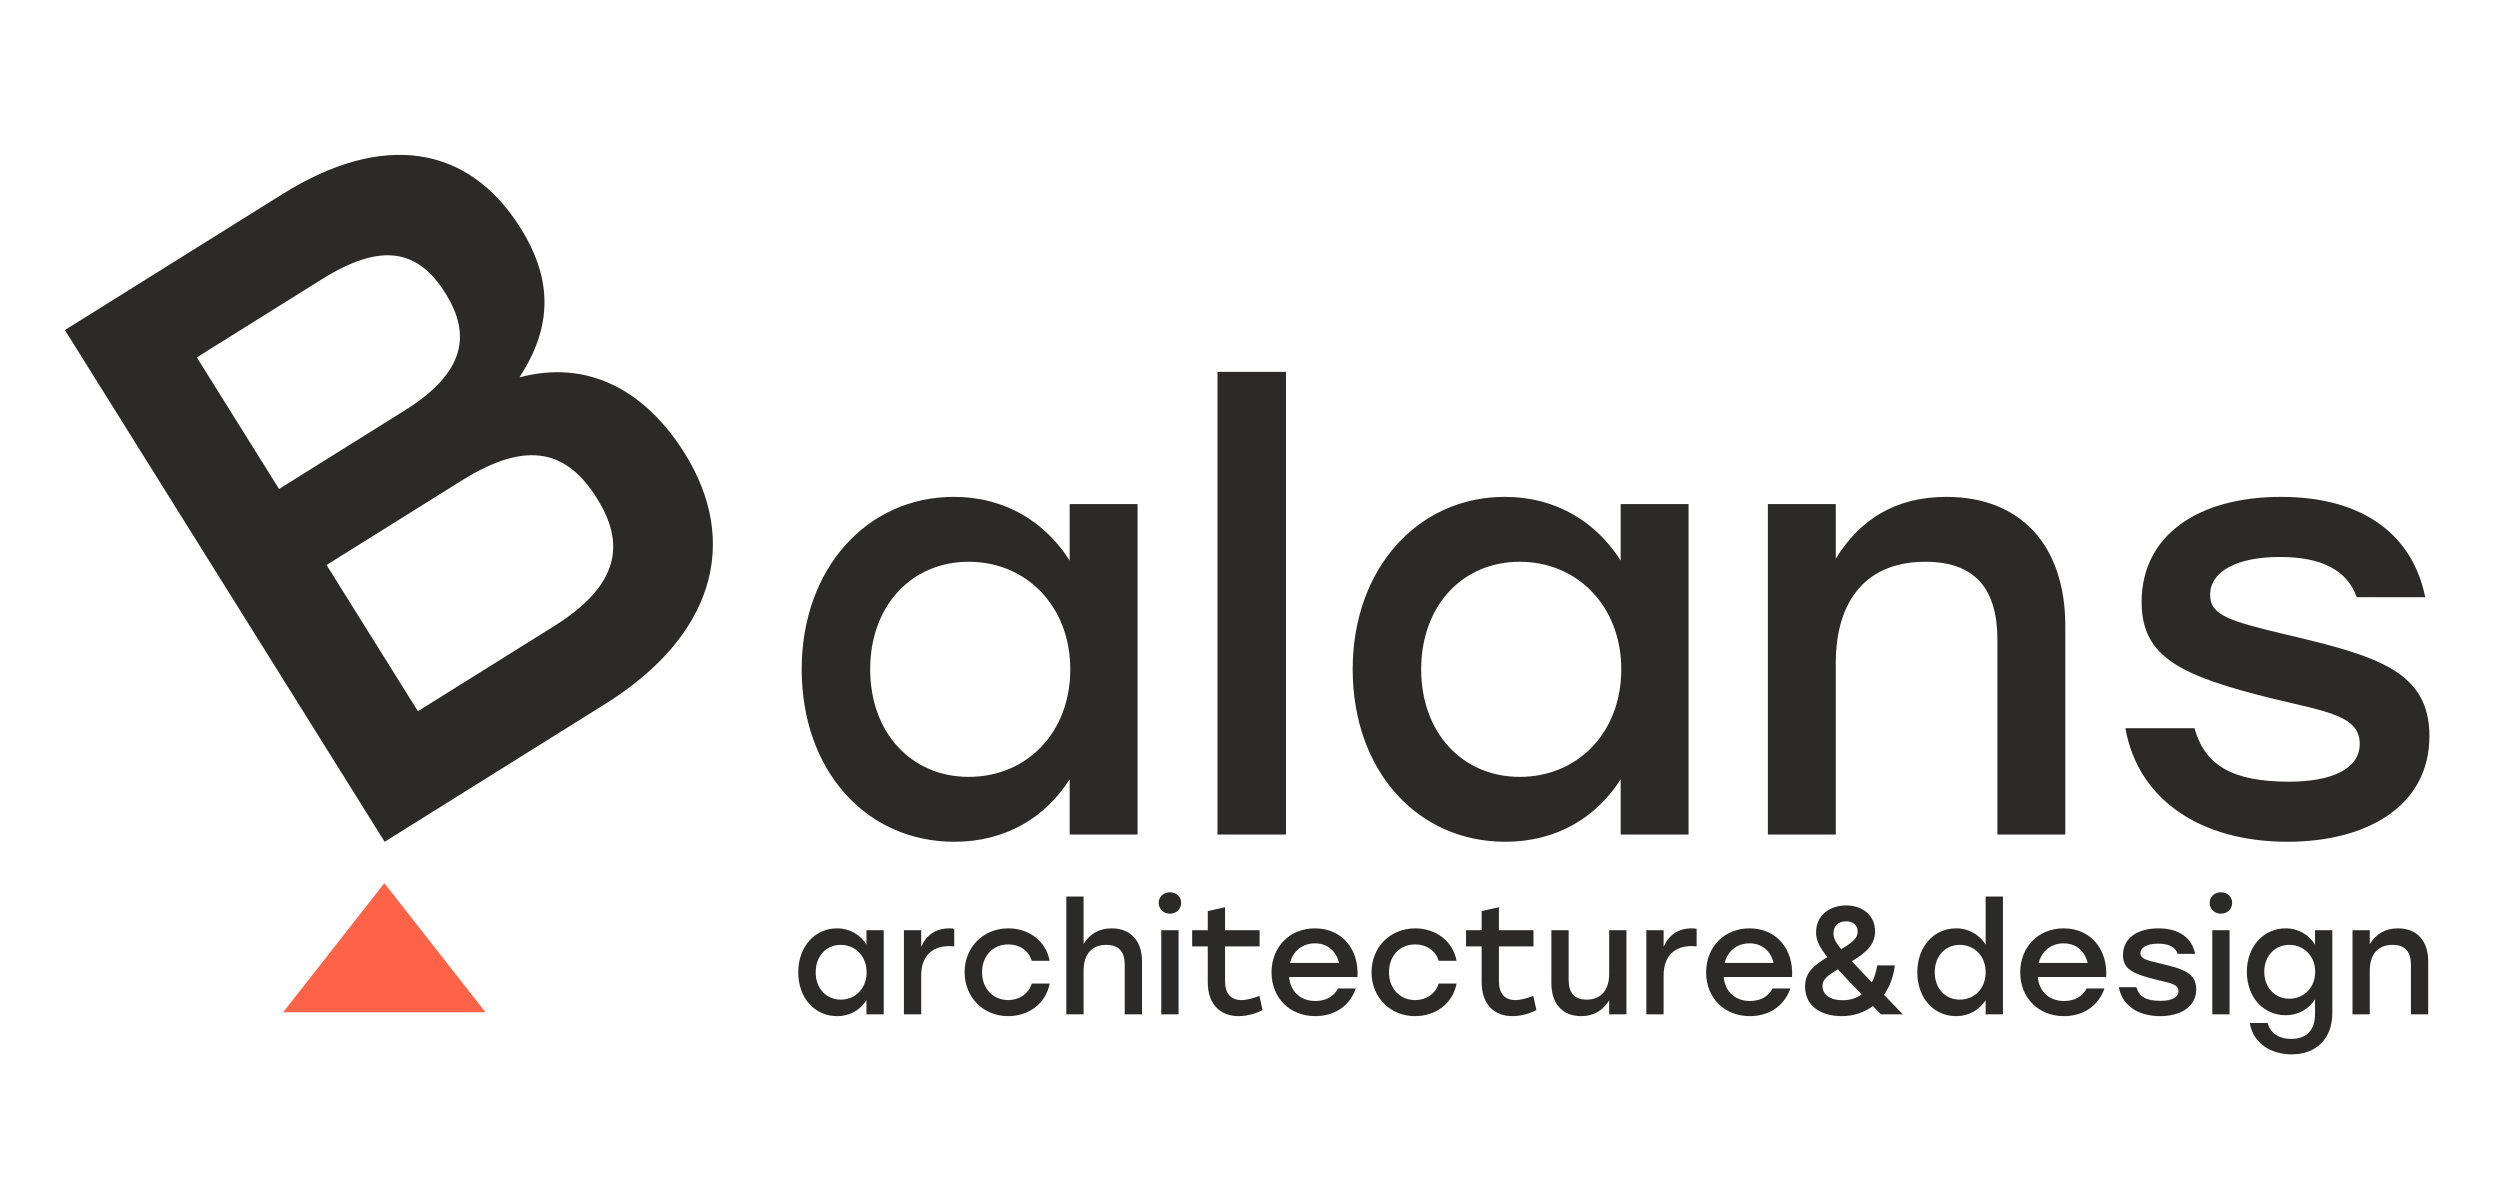
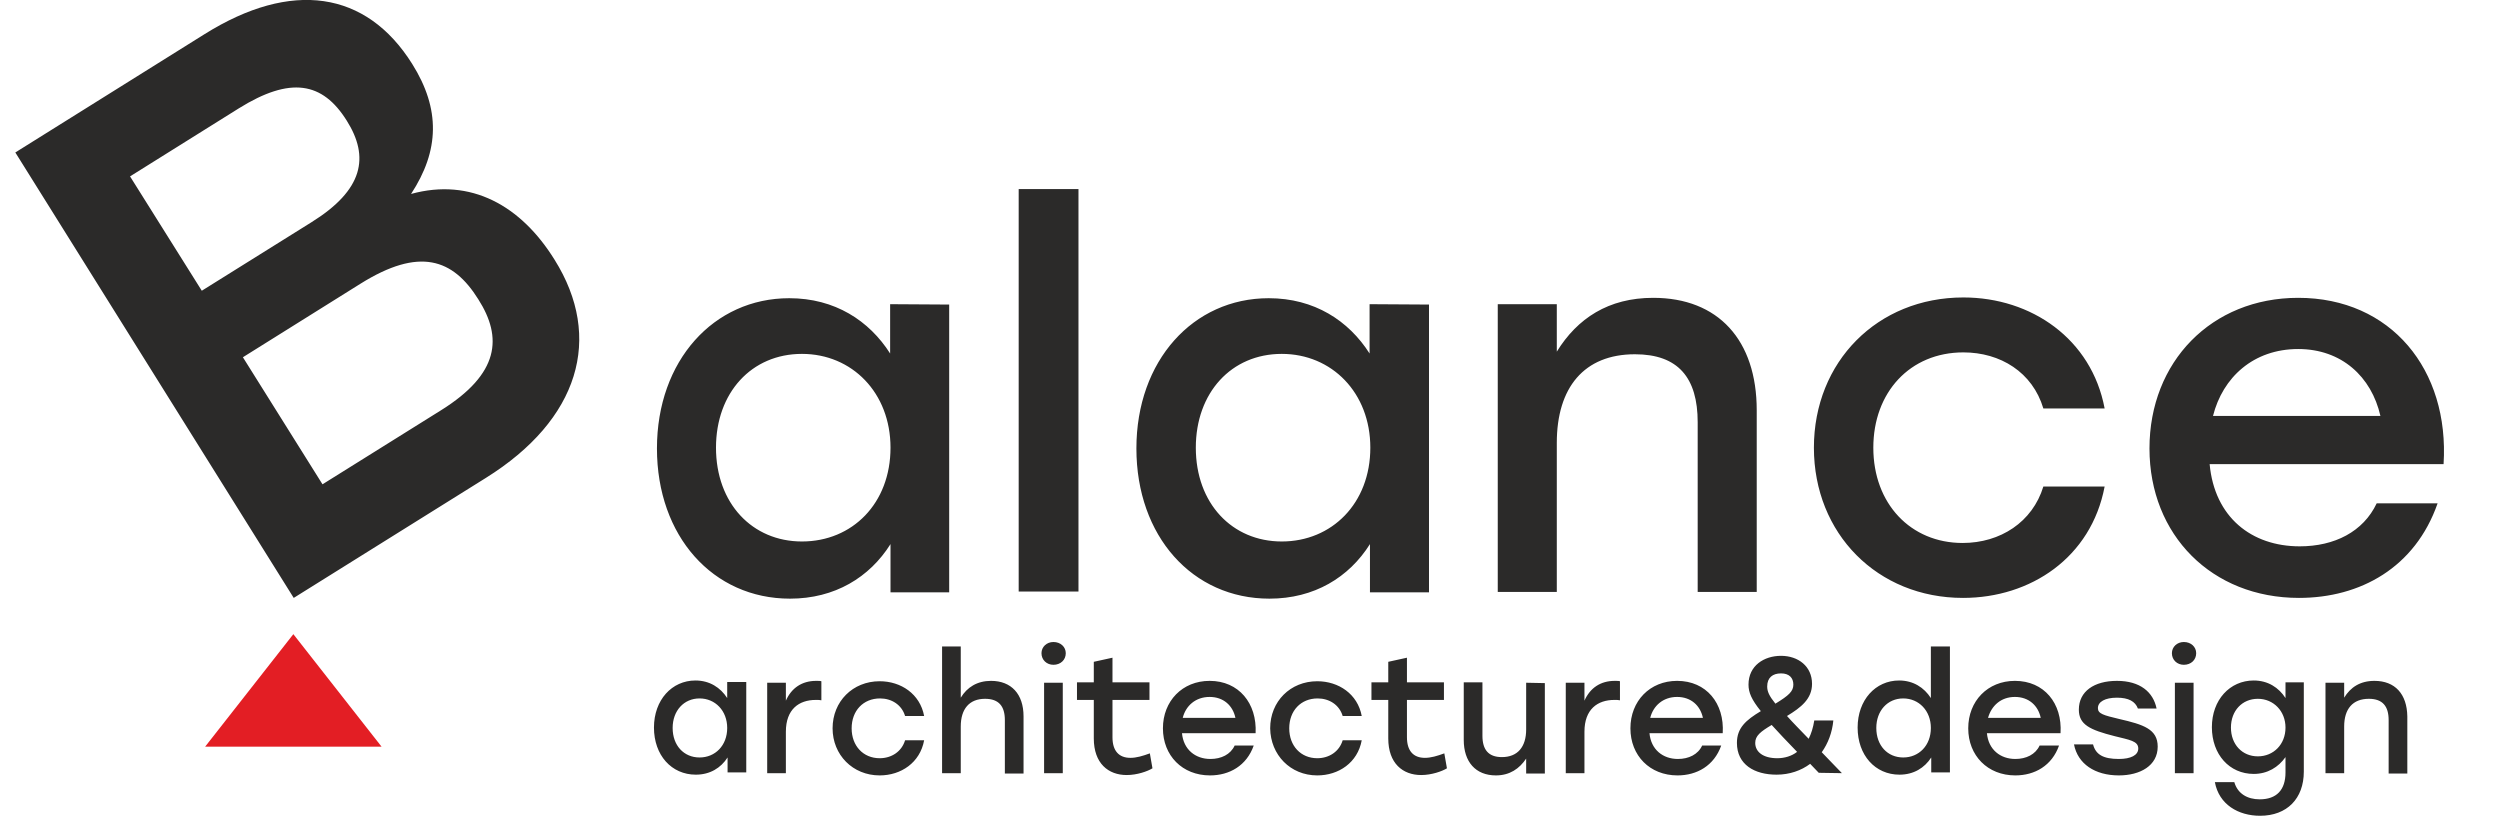
- <svg xmlns="http://www.w3.org/2000/svg" xml:space="preserve" width="583" height="276" style="shape-rendering:geometricPrecision;text-rendering:geometricPrecision;image-rendering:optimizeQuality;fill-rule:evenodd;clip-rule:evenodd" viewBox="0 0 583 275.743">
-   <defs>
-     <style>.fil1{fill:#2b2a29;fill-rule:nonzero}</style>
-   </defs>
+ <svg xmlns="http://www.w3.org/2000/svg" version="1.1" id="Слой_1" x="0" y="0" viewBox="0 0 669 218.5" style="enable-background:new 0 0 669 218.5" xml:space="preserve">
+   <style>.st1{fill:#2b2a29}</style>
  <g id="Слой_x0020_1">
-     <path style="fill:tomato" d="m66.028 235.937 23.597-30.108 23.595 30.108z" />
-     <path class="fil1" d="M249.448 117.424v13.172c-5.605-8.828-14.853-14.854-27.043-14.854-20.178 0-35.451 16.675-35.451 40.215 0 23.541 14.993 40.215 35.591 40.215 12.05 0 21.298-5.745 26.903-14.572v12.891h15.834v-77.067h-15.834zm-23.54 63.615c-13.312 0-22.98-10.229-22.98-25.082 0-14.712 9.528-25.081 22.98-25.081 13.451 0 23.68 10.369 23.68 25.081 0 14.853-10.229 25.082-23.68 25.082zm58.01 13.452h15.974V86.598h-15.974v107.893zm94.021-77.067v13.172c-5.605-8.828-14.853-14.854-27.044-14.854-20.177 0-35.45 16.675-35.45 40.215 0 23.541 14.993 40.215 35.591 40.215 12.05 0 21.298-5.745 26.903-14.572v12.891h15.834v-77.067h-15.834zm-23.54 63.615c-13.312 0-22.98-10.229-22.98-25.082 0-14.712 9.528-25.081 22.98-25.081 13.451 0 23.68 10.369 23.68 25.081 0 14.853-10.229 25.082-23.68 25.082zm99.485-65.297c-12.05 0-20.317 5.465-25.782 14.433v-12.751h-15.834v77.067h15.834v-39.935c0-14.853 7.286-23.68 20.878-23.68 11.63 0 16.815 6.305 16.815 18.216v45.399h15.834v-48.622c0-18.777-10.37-30.127-27.745-30.127zm79.589 80.43c18.216 0 33.069-8.127 33.069-24.661 0-14.993-12.051-18.636-32.929-23.54-13.451-3.223-18.215-4.484-18.215-9.389 0-5.324 6.025-8.827 16.253-8.827 9.809 0 15.694 3.082 17.936 9.388h15.974c-2.803-14.012-13.872-23.401-33.629-23.401-19.337 0-32.508 8.968-32.508 24.522 0 12.891 9.108 17.235 30.686 22.559 12.891 3.083 20.178 4.064 20.178 10.51 0 5.745-6.306 8.827-16.535 8.827-13.311 0-19.616-3.923-21.999-12.471h-16.113c2.942 16.675 17.515 26.483 37.832 26.483z" />
-     <path d="M202.056 216.793v3.352c-1.426-2.247-3.78-3.78-6.882-3.78-5.135 0-9.022 4.244-9.022 10.234 0 5.992 3.815 10.235 9.057 10.235 3.067 0 5.421-1.462 6.847-3.708v3.28h4.03v-19.613h-4.03zm-5.991 16.19c-3.387 0-5.848-2.603-5.848-6.384 0-3.744 2.425-6.383 5.848-6.383s6.027 2.639 6.027 6.383c0 3.781-2.604 6.384-6.027 6.384zm25.284-16.618c-3.103 0-5.349 1.569-6.526 4.315v-3.887h-4.03v19.613h4.03v-8.986c0-4.85 2.817-6.918 6.49-6.918.535 0 .856.035 1.212.071v-4.101c-.285-.071-.677-.107-1.176-.107zm13.764 20.469c4.6 0 8.737-2.746 9.664-7.596h-4.172c-.749 2.425-2.924 3.852-5.492 3.852-3.53 0-6.098-2.675-6.098-6.491 0-3.78 2.497-6.49 6.134-6.49 2.532 0 4.707 1.355 5.456 3.816h4.172c-.891-4.743-4.992-7.56-9.628-7.56-5.848 0-10.199 4.386-10.199 10.234 0 5.849 4.351 10.235 10.163 10.235zm24.142-20.469c-3.031 0-5.17 1.355-6.561 3.638v-11.055h-4.03v27.458h4.03v-10.163c0-3.78 1.854-6.027 5.278-6.027 2.959 0 4.315 1.605 4.315 4.636v11.554h4.029v-12.374c0-4.778-2.674-7.667-7.061-7.667zm13.551-8.416c-1.462 0-2.603 1.034-2.603 2.461 0 1.462 1.141 2.532 2.603 2.532 1.534 0 2.639-1.07 2.639-2.532 0-1.427-1.105-2.461-2.639-2.461zm-1.997 28.457h4.03v-19.613h-4.03v19.613zm22.895-4.279c-1.534.535-2.925.963-4.173.963-2.532 0-3.851-1.569-3.851-4.422v-8.095h8.059v-3.78h-8.059v-5.349l-4.03.891v4.458h-3.637v3.78h3.637v8.309c0 5.42 3.138 7.952 7.168 7.952 2.247 0 4.529-.784 5.599-1.426l-.713-3.281zm12.944-15.762c-5.92 0-10.128 4.351-10.128 10.27 0 5.92 4.244 10.199 10.199 10.199 4.173 0 7.917-2.068 9.451-6.454h-4.173c-.927 1.925-2.888 2.924-5.242 2.924-3.281 0-5.812-1.997-6.133-5.599h15.94c.392-6.455-3.602-11.34-9.914-11.34zm0 3.495c2.96 0 4.993 1.89 5.599 4.564h-11.412c.678-2.639 2.746-4.564 5.813-4.564zm23.358 16.974c4.6 0 8.737-2.746 9.664-7.596h-4.172c-.749 2.425-2.925 3.852-5.492 3.852-3.531 0-6.098-2.675-6.098-6.491 0-3.78 2.496-6.49 6.133-6.49 2.532 0 4.708 1.355 5.457 3.816h4.172c-.892-4.743-4.993-7.56-9.629-7.56-5.848 0-10.199 4.386-10.199 10.234 0 5.849 4.351 10.235 10.164 10.235zm27.565-4.707c-1.533.535-2.924.963-4.172.963-2.532 0-3.852-1.569-3.852-4.422v-8.095h8.06v-3.78h-8.06v-5.349l-4.029.891v4.458h-3.637v3.78h3.637v8.309c0 5.42 3.138 7.952 7.167 7.952 2.247 0 4.529-.784 5.599-1.426l-.713-3.281zm17.688-15.334v10.163c0 3.78-1.89 6.027-5.242 6.027-2.924 0-4.208-1.605-4.208-4.636v-11.554h-4.03v12.374c0 4.779 2.603 7.667 6.954 7.667 3.031 0 5.135-1.426 6.526-3.673v3.245h4.029v-19.613h-4.029zm19.221-.428c-3.103 0-5.349 1.569-6.526 4.315v-3.887h-4.03v19.613h4.03v-8.986c0-4.85 2.817-6.918 6.49-6.918.535 0 .856.035 1.212.071v-4.101c-.285-.071-.677-.107-1.176-.107zm13.515 0c-5.92 0-10.127 4.351-10.127 10.27 0 5.92 4.243 10.199 10.199 10.199 4.172 0 7.916-2.068 9.45-6.454h-4.173c-.927 1.925-2.888 2.924-5.242 2.924-3.281 0-5.812-1.997-6.133-5.599h15.94c.392-6.455-3.602-11.34-9.914-11.34zm0 3.495c2.96 0 4.993 1.89 5.599 4.564h-11.411c.677-2.639 2.746-4.564 5.812-4.564zm35.732 16.546c-1.605-1.676-3.067-3.174-4.386-4.564 1.39-1.926 2.246-4.315 2.532-6.847h-4.101c-.25 1.569-.678 2.853-1.248 3.958-1.926-1.997-3.459-3.601-4.672-4.921 3.067-1.854 5.42-3.709 5.42-6.954 0-3.815-3.031-6.062-6.739-6.062-3.638 0-7.025 2.139-7.025 6.276 0 1.712.641 3.281 2.639 5.777-3.245 1.962-5.207 3.638-5.207 6.847 0 4.671 3.816 6.918 8.558 6.918 2.853 0 5.314-.892 7.275-2.353.571.641 1.213 1.248 1.855 1.925h5.099zm-13.23-21.681c1.747 0 2.71.998 2.71 2.389 0 1.462-.963 2.354-3.851 4.136-1.355-1.711-1.783-2.674-1.783-3.708 0-1.854 1.212-2.817 2.924-2.817zm-.749 18.401c-3.102 0-4.743-1.356-4.743-3.317 0-1.569 1.142-2.425 3.602-3.887 1.462 1.605 3.281 3.495 5.527 5.848-1.283.927-2.781 1.356-4.386 1.356zm33.307-24.178v11.197c-1.462-2.247-3.816-3.78-6.918-3.78-5.135 0-9.022 4.244-9.022 10.234 0 5.992 3.815 10.235 9.057 10.235 3.067 0 5.421-1.498 6.883-3.708v3.28h4.03v-27.458h-4.03zm-6.027 24.035c-3.387 0-5.848-2.603-5.848-6.384 0-3.744 2.425-6.383 5.848-6.383 3.424 0 6.027 2.639 6.027 6.383 0 3.781-2.603 6.384-6.027 6.384zm24.214-16.618c-5.92 0-10.128 4.351-10.128 10.27 0 5.92 4.244 10.199 10.199 10.199 4.172 0 7.917-2.068 9.45-6.454h-4.172c-.928 1.925-2.889 2.924-5.242 2.924-3.281 0-5.813-1.997-6.134-5.599h15.94c.392-6.455-3.602-11.34-9.913-11.34zm0 3.495c2.96 0 4.992 1.89 5.598 4.564h-11.411c.678-2.639 2.746-4.564 5.813-4.564zm22.502 16.974c4.635 0 8.415-2.068 8.415-6.276 0-3.816-3.066-4.743-8.38-5.991-3.423-.82-4.636-1.141-4.636-2.389 0-1.355 1.534-2.247 4.137-2.247 2.496 0 3.994.785 4.564 2.389h4.066c-.714-3.566-3.531-5.955-8.559-5.955-4.921 0-8.273 2.282-8.273 6.241 0 3.281 2.318 4.386 7.81 5.741 3.28.784 5.135 1.034 5.135 2.674 0 1.462-1.605 2.247-4.208 2.247-3.388 0-4.993-.998-5.599-3.174h-4.101c.749 4.244 4.458 6.74 9.629 6.74zm14.157-28.885c-1.462 0-2.603 1.034-2.603 2.461 0 1.462 1.141 2.532 2.603 2.532 1.533 0 2.638-1.07 2.638-2.532 0-1.427-1.105-2.461-2.638-2.461zm-1.997 28.457h4.029v-19.613h-4.029v19.613zm23.963-19.613v3.352c-1.426-2.247-3.815-3.78-6.846-3.78-5.171 0-9.058 4.244-9.058 10.127 0 5.884 3.816 10.128 9.058 10.128 3.031 0 5.385-1.498 6.846-3.673v3.352c0 3.816-1.961 5.848-5.562 5.848-2.639 0-4.815-1.177-5.492-3.708h-4.172c.856 4.885 5.099 7.31 9.771 7.31 5.812 0 9.485-3.744 9.485-9.593v-19.363h-4.03zm-5.99 15.976c-3.388 0-5.849-2.603-5.849-6.277 0-3.637 2.425-6.276 5.849-6.276 3.423 0 6.026 2.639 6.026 6.276 0 3.674-2.603 6.277-6.026 6.277zm25.318-16.404c-3.066 0-5.17 1.391-6.561 3.673v-3.245h-4.029v19.613h4.029v-10.163c0-3.78 1.855-6.027 5.314-6.027 2.959 0 4.279 1.605 4.279 4.636v11.554h4.029v-12.374c0-4.778-2.638-7.667-7.061-7.667z" style="fill:#2b2a29;fill-rule:nonzero" />
-     <path class="fil1" d="M121.117 87.888c7.651-11.655 7.865-22.692.302-34.796-12.25-19.605-32.301-22.483-55.486-7.996L15.132 76.84l74.567 119.332 51.484-32.17c25.059-15.659 31.56-37.499 18.458-58.468-9.055-14.49-22.5-21.97-38.524-17.646zm-17.215-19.584c6.072 9.717 4.473 18.539-9.506 27.273L65.075 113.9 45.9 83.214l29.152-18.215c13.808-8.629 22.353-7.094 28.85 3.305zm25.264 77.607-31.708 19.813-21.305-34.095 31.538-19.707c15.684-9.8 24.739-6.689 31.557 4.222 6.392 10.228 5.602 19.966-10.082 29.767z" />
+     <path style="fill-rule:evenodd;clip-rule:evenodd;fill:#e31e24" d="m54.9 199.8 23.6-30.1 23.6 30.1z" />
+     <path class="st1" d="M238.2 81.4v13.2c-5.6-8.8-14.8-14.8-27-14.8-20.2 0-35.4 16.7-35.4 40.2s15 40.2 35.6 40.2c12 0 21.3-5.7 26.9-14.6v12.9H254v-77l-15.8-.1zm-23.6 63.5c-13.3 0-23-10.2-23-25.1 0-14.7 9.5-25.1 23-25.1 13.4 0 23.7 10.4 23.7 25.1 0 14.9-10.2 25.1-23.7 25.1zm58 13.4h16V50.6h-16v107.7zm93.9-76.9v13.2c-5.6-8.8-14.8-14.8-27-14.8-20.2 0-35.4 16.7-35.4 40.2s15 40.2 35.6 40.2c12 0 21.3-5.7 26.9-14.6v12.9h15.8v-77l-15.9-.1zM343 144.9c-13.3 0-23-10.2-23-25.1 0-14.7 9.5-25.1 23-25.1 13.4 0 23.7 10.4 23.7 25.1 0 14.9-10.3 25.1-23.7 25.1zm99.4-65.2c-12 0-20.3 5.5-25.8 14.4V81.4h-15.8v77h15.8v-39.9c0-14.8 7.3-23.7 20.9-23.7 11.6 0 16.8 6.3 16.8 18.2v45.4h15.8v-48.6c0-18.8-10.3-30.1-27.7-30.1zm82.9 80.3c18.1 0 34.3-10.8 37.9-29.8h-16.4c-2.9 9.5-11.5 15.1-21.6 15.1-13.9 0-23.9-10.5-23.9-25.5 0-14.8 9.8-25.5 24.1-25.5 9.9 0 18.5 5.3 21.4 15h16.4c-3.5-18.6-19.6-29.7-37.8-29.7-23 0-40 17.2-40 40.2s17 40.2 39.9 40.2zM615 79.7c-23.2 0-39.8 17.1-39.8 40.3s16.7 40 40 40c16.4 0 31.1-8.1 37.1-25.3H636c-3.6 7.6-11.3 11.5-20.6 11.5-12.9 0-22.8-7.8-24.1-22h62.6c1.6-25.3-14.1-44.5-38.9-44.5zm0 13.7c11.6 0 19.6 7.4 22 17.9h-44.8C594.8 101 603 93.4 615 93.4zM194.6 182.7v4.1c-1.8-2.8-4.7-4.7-8.5-4.7-6.3 0-11.1 5.2-11.1 12.6 0 7.4 4.7 12.6 11.2 12.6 3.8 0 6.7-1.8 8.5-4.6v4h5v-24.2h-5.1zm-7.4 20c-4.2 0-7.2-3.2-7.2-7.9 0-4.6 3-7.9 7.2-7.9s7.4 3.3 7.4 7.9c0 4.7-3.2 7.9-7.4 7.9zm31.2-20.5c-3.8 0-6.6 1.9-8.1 5.3v-4.8h-5v24.2h5v-11.1c0-6 3.5-8.5 8-8.5.7 0 1.1 0 1.5.1v-5.1c-.3-.1-.8-.1-1.4-.1zm17 25.3c5.7 0 10.8-3.4 11.9-9.4h-5.1c-.9 3-3.6 4.8-6.8 4.8-4.4 0-7.5-3.3-7.5-8s3.1-8 7.6-8c3.1 0 5.8 1.7 6.7 4.7h5.1c-1.1-5.9-6.2-9.3-11.9-9.3-7.2 0-12.6 5.4-12.6 12.6 0 7.1 5.4 12.6 12.6 12.6zm29.8-25.3c-3.7 0-6.4 1.7-8.1 4.5V173h-5v33.9h5v-12.5c0-4.7 2.3-7.4 6.5-7.4 3.7 0 5.3 2 5.3 5.7V207h5v-15.3c0-6-3.3-9.5-8.7-9.5zm16.7-10.4c-1.8 0-3.2 1.3-3.2 3 0 1.8 1.4 3.1 3.2 3.1 1.9 0 3.3-1.3 3.3-3.1 0-1.7-1.4-3-3.3-3zm-2.5 35.1h5v-24.2h-5v24.2zm28.3-5.3c-1.9.7-3.6 1.2-5.2 1.2-3.1 0-4.8-1.9-4.8-5.5v-10h9.9v-4.7h-9.9V176l-5 1.1v5.5h-4.5v4.7h4.5v10.3c0 6.7 3.9 9.8 8.8 9.8 2.8 0 5.6-1 6.9-1.8l-.7-4zm16-19.4c-7.3 0-12.5 5.4-12.5 12.7s5.2 12.6 12.6 12.6c5.2 0 9.8-2.6 11.7-8h-5.1c-1.1 2.4-3.6 3.6-6.5 3.6-4 0-7.2-2.5-7.6-6.9H336c.4-8-4.5-14-12.3-14zm0 4.3c3.7 0 6.2 2.3 6.9 5.6h-14.1c.8-3.2 3.4-5.6 7.2-5.6zm28.8 21c5.7 0 10.8-3.4 11.9-9.4h-5.1c-.9 3-3.6 4.8-6.8 4.8-4.4 0-7.5-3.3-7.5-8s3.1-8 7.6-8c3.1 0 5.8 1.7 6.7 4.7h5.1c-1.1-5.9-6.2-9.3-11.9-9.3-7.2 0-12.6 5.4-12.6 12.6.1 7.1 5.4 12.6 12.6 12.6zm34-5.9c-1.9.7-3.6 1.2-5.2 1.2-3.1 0-4.8-1.9-4.8-5.5v-10h9.9v-4.7h-9.9V176l-5 1.1v5.5H367v4.7h4.5v10.3c0 6.7 3.9 9.8 8.8 9.8 2.8 0 5.6-1 6.9-1.8l-.7-4zm21.9-18.9v12.5c0 4.7-2.3 7.4-6.5 7.4-3.6 0-5.2-2-5.2-5.7v-14.3h-5V198c0 5.9 3.2 9.5 8.6 9.5 3.7 0 6.3-1.8 8.1-4.5v4h5v-24.2l-5-.1zm23.7-.5c-3.8 0-6.6 1.9-8.1 5.3v-4.8h-5v24.2h5v-11.1c0-6 3.5-8.5 8-8.5.7 0 1.1 0 1.5.1v-5.1c-.3-.1-.8-.1-1.4-.1zm16.7 0c-7.3 0-12.5 5.4-12.5 12.7s5.2 12.6 12.6 12.6c5.2 0 9.8-2.6 11.7-8h-5.1c-1.1 2.4-3.6 3.6-6.5 3.6-4 0-7.2-2.5-7.6-6.9H461c.5-8-4.4-14-12.2-14zm0 4.3c3.7 0 6.2 2.3 6.9 5.6h-14.1c.8-3.2 3.4-5.6 7.2-5.6zm67.9-13.5v13.8c-1.8-2.8-4.7-4.7-8.5-4.7-6.3 0-11.1 5.2-11.1 12.6 0 7.4 4.7 12.6 11.2 12.6 3.8 0 6.7-1.8 8.5-4.6v4h5V173h-5.1zm-7.4 29.7c-4.2 0-7.2-3.2-7.2-7.9 0-4.6 3-7.9 7.2-7.9s7.4 3.3 7.4 7.9c0 4.7-3.2 7.9-7.4 7.9zm29.9-20.5c-7.3 0-12.5 5.4-12.5 12.7s5.2 12.6 12.6 12.6c5.2 0 9.8-2.6 11.7-8h-5.2c-1.1 2.4-3.6 3.6-6.5 3.6-4 0-7.2-2.5-7.6-6.9h19.7c.5-8-4.4-14-12.2-14zm0 4.3c3.7 0 6.2 2.3 6.9 5.6H532c.9-3.2 3.4-5.6 7.2-5.6zm27.8 21c5.7 0 10.4-2.6 10.4-7.7 0-4.7-3.8-5.9-10.3-7.4-4.2-1-5.7-1.4-5.7-2.9 0-1.7 1.9-2.8 5.1-2.8 3.1 0 4.9 1 5.6 2.9h5c-.9-4.4-4.4-7.4-10.6-7.4-6.1 0-10.2 2.8-10.2 7.7 0 4 2.9 5.4 9.6 7.1 4 1 6.3 1.3 6.3 3.3 0 1.8-2 2.8-5.2 2.8-4.2 0-6.2-1.2-6.9-3.9H555c1 5.2 5.6 8.3 12 8.3zm17.4-35.7c-1.8 0-3.2 1.3-3.2 3 0 1.8 1.4 3.1 3.2 3.1 1.9 0 3.3-1.3 3.3-3.1 0-1.7-1.4-3-3.3-3zm-2.4 35.1h5v-24.2h-5v24.2zm29.6-24.2v4.1c-1.8-2.8-4.7-4.7-8.5-4.7-6.4 0-11.2 5.2-11.2 12.5s4.7 12.5 11.2 12.5c3.7 0 6.6-1.8 8.5-4.5v4.1c0 4.7-2.4 7.2-6.9 7.2-3.3 0-5.9-1.5-6.8-4.6h-5.2c1.1 6 6.3 9 12.1 9 7.2 0 11.7-4.6 11.7-11.8v-23.9h-4.9v.1zm-7.4 19.7c-4.2 0-7.2-3.2-7.2-7.7s3-7.7 7.2-7.7 7.4 3.3 7.4 7.7c0 4.5-3.2 7.7-7.4 7.7zm31.2-20.2c-3.8 0-6.4 1.7-8.1 4.5v-4h-5v24.2h5v-12.5c0-4.7 2.3-7.4 6.6-7.4 3.7 0 5.3 2 5.3 5.7V207h5v-15.3c-.1-6-3.3-9.5-8.8-9.5zm-142.5 24.7c-2-2.1-3.8-3.9-5.4-5.6 1.7-2.4 2.8-5.3 3.1-8.5h-5.1c-.3 1.9-.8 3.5-1.5 4.9-2.4-2.5-4.3-4.4-5.8-6.1 3.8-2.3 6.7-4.6 6.7-8.6 0-4.7-3.7-7.5-8.3-7.5-4.5 0-8.7 2.6-8.7 7.7 0 2.1.8 4 3.3 7.1-4 2.4-6.4 4.5-6.4 8.5 0 5.8 4.7 8.5 10.6 8.5 3.5 0 6.6-1.1 9-2.9.7.8 1.5 1.5 2.3 2.4l6.2.1zm-16.3-26.7c2.2 0 3.3 1.2 3.3 3s-1.2 2.9-4.8 5.1c-1.7-2.1-2.2-3.3-2.2-4.6 0-2.4 1.5-3.5 3.7-3.5zm-1 22.7c-3.8 0-5.9-1.7-5.9-4.1 0-1.9 1.4-3 4.4-4.8 1.8 2 4 4.3 6.8 7.2-1.4 1.1-3.3 1.7-5.3 1.7zM110 51.9c7.6-11.6 7.9-22.7.3-34.8C98-2.5 78-5.4 54.8 9.1L4.1 40.8 78.6 160l51.4-32.1c25-15.6 31.5-37.5 18.4-58.4-9-14.5-22.4-22-38.4-17.6zM92.8 32.3c6.1 9.7 4.5 18.5-9.5 27.2L54 77.8 34.8 47.2 63.9 29c13.8-8.6 22.4-7.1 28.9 3.3zm25.2 77.5-31.7 19.8-21.3-34 31.5-19.7c15.7-9.8 24.7-6.7 31.5 4.2 6.5 10.2 5.7 19.9-10 29.7z" />
  </g>
</svg>
